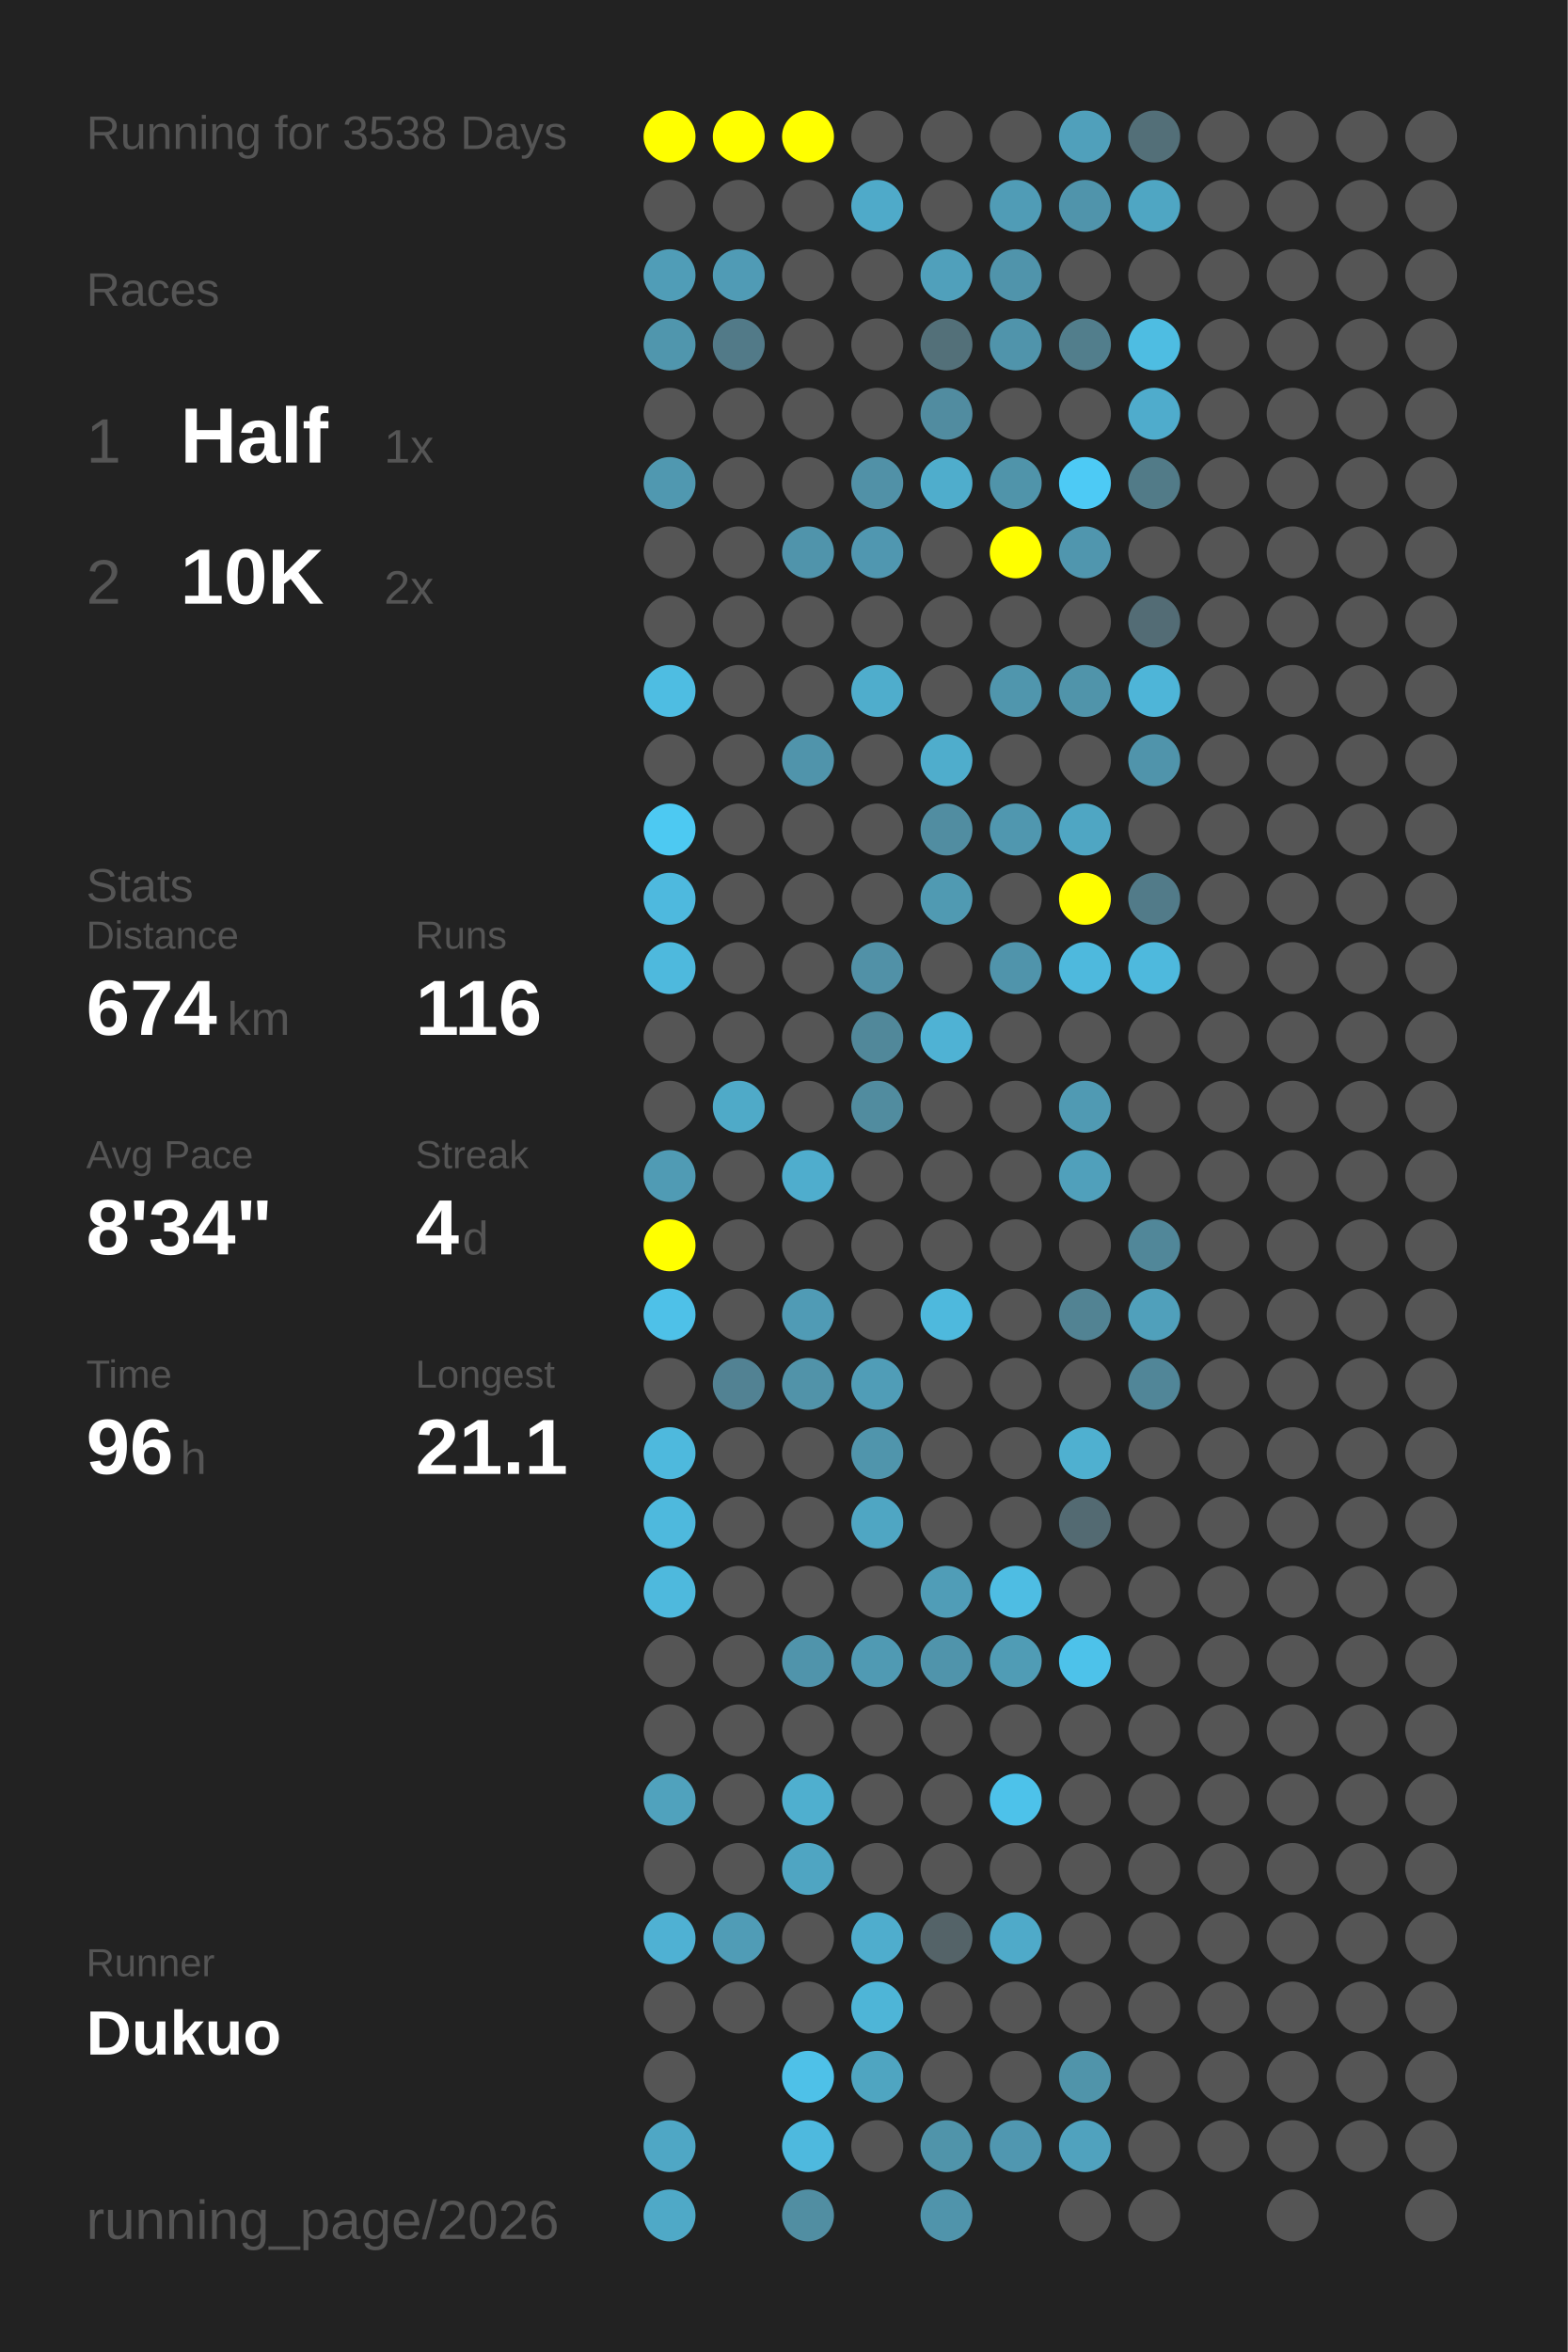
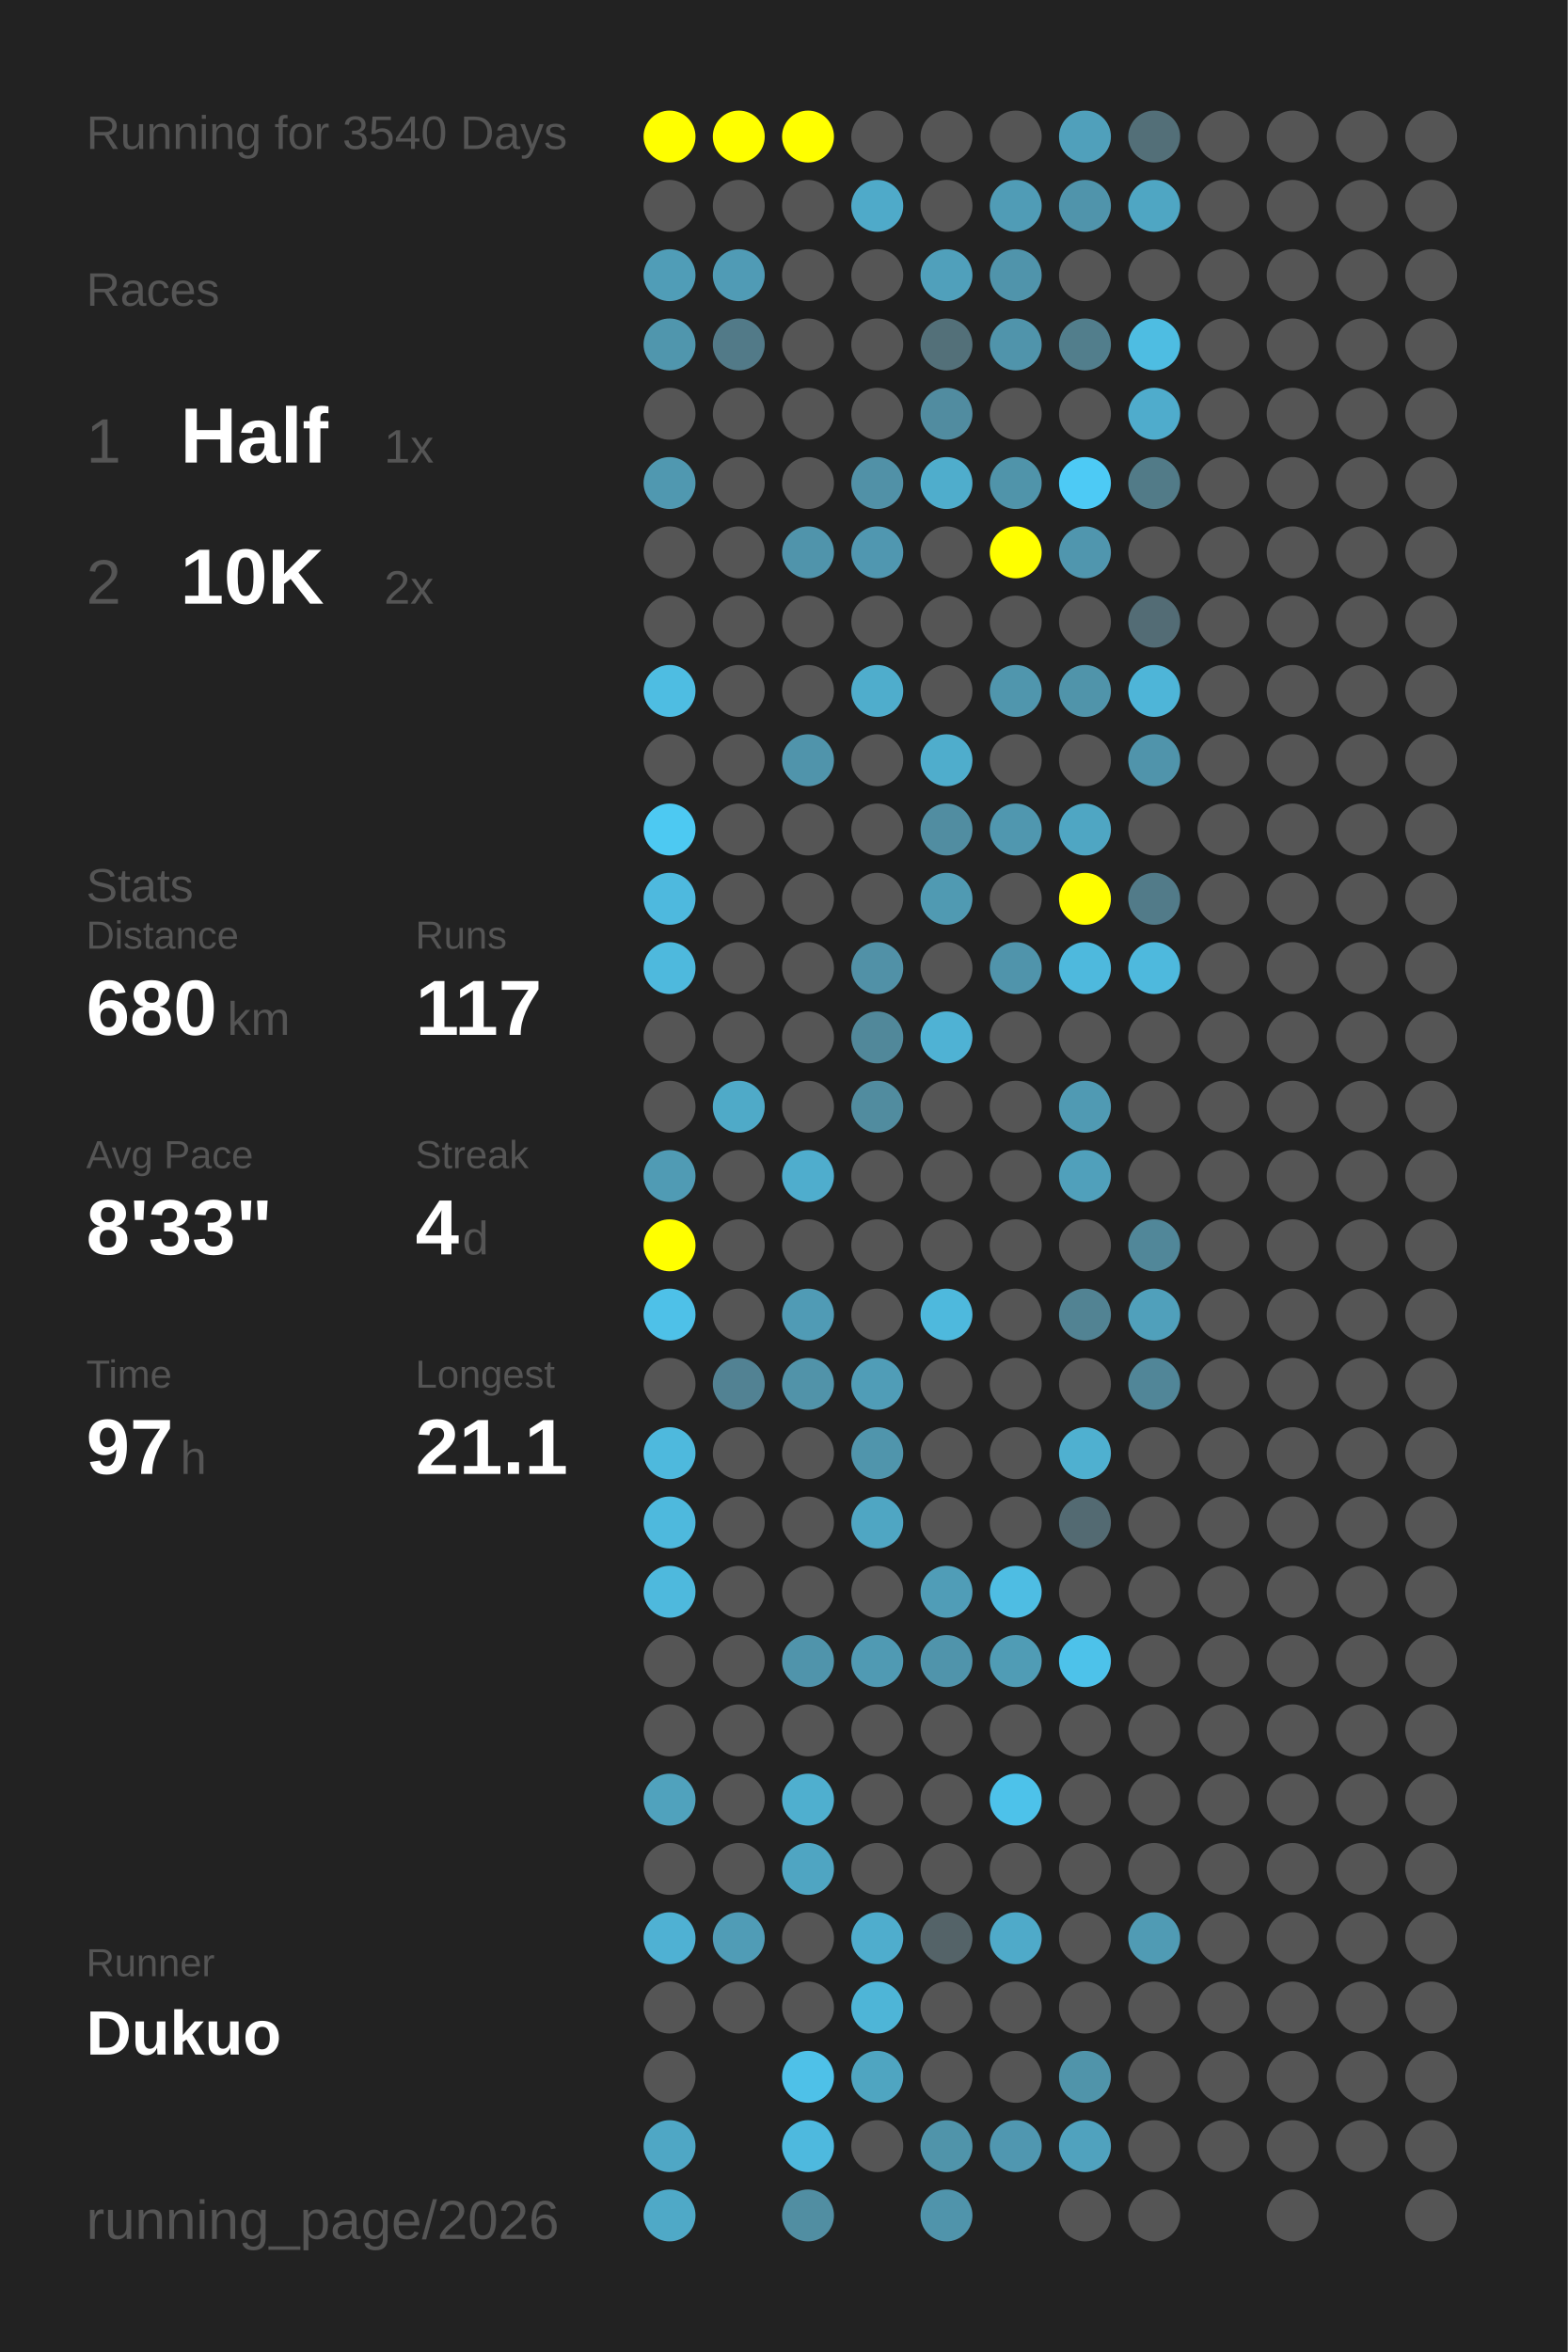
<svg xmlns="http://www.w3.org/2000/svg" baseProfile="full" height="300mm" version="1.1" viewBox="0,0,200,300" width="200mm">
  <defs />
  <rect fill="#222222" height="300" width="200" x="0" y="0" />
-   <text fill="#555555" style="font-size:6px; font-family:Arial;" x="11" y="19">Running for 3538 Days</text>
+   <text fill="#555555" style="font-size:6px; font-family:Arial;" x="11" y="19">Running for 3540 Days</text>
  <text fill="#555555" style="font-size:6px; font-family:Arial;" x="11" y="39">Races</text>
  <text fill="#555555" style="font-size:8px; font-family:Arial;" x="11" y="59">1</text>
  <text fill="#FFFFFF" style="font-size:10px; font-family:Arial; font-weight:bold;" x="23" y="59">Half</text>
  <text fill="#555555" style="font-size:6px; font-family:Arial;" x="49" y="59">1x</text>
  <text fill="#555555" style="font-size:8px; font-family:Arial;" x="11" y="77">2</text>
  <text fill="#FFFFFF" style="font-size:10px; font-family:Arial; font-weight:bold;" x="23" y="77">10K</text>
  <text fill="#555555" style="font-size:6px; font-family:Arial;" x="49" y="77">2x</text>
  <text fill="#555555" style="font-size:6px; font-family:Arial;" x="11" y="115">Stats</text>
  <text fill="#555555" style="font-size:5px; font-family:Arial;" x="11" y="121">Distance</text>
-   <text fill="#FFFFFF" style="font-size:10px; font-family:Arial; font-weight:bold;" x="11" y="132">674</text>
+   <text fill="#FFFFFF" style="font-size:10px; font-family:Arial; font-weight:bold;" x="11" y="132">680</text>
  <text fill="#555555" style="font-size:6px; font-family:Arial;" x="29" y="132">km</text>
  <text fill="#555555" style="font-size:5px; font-family:Arial;" x="53" y="121">Runs</text>
-   <text fill="#FFFFFF" style="font-size:10px; font-family:Arial; font-weight:bold;" x="53" y="132">116</text>
+   <text fill="#FFFFFF" style="font-size:10px; font-family:Arial; font-weight:bold;" x="53" y="132">117</text>
  <text fill="#555555" style="font-size:5px; font-family:Arial;" x="11" y="149">Avg Pace</text>
-   <text fill="#FFFFFF" style="font-size:10px; font-family:Arial; font-weight:bold;" x="11" y="160">8'34"</text>
+   <text fill="#FFFFFF" style="font-size:10px; font-family:Arial; font-weight:bold;" x="11" y="160">8'33"</text>
  <text fill="#555555" style="font-size:5px; font-family:Arial;" x="53" y="149">Streak</text>
  <text fill="#FFFFFF" style="font-size:10px; font-family:Arial; font-weight:bold;" x="53" y="160">4</text>
  <text fill="#555555" style="font-size:6px; font-family:Arial;" x="59" y="160">d</text>
  <text fill="#555555" style="font-size:5px; font-family:Arial;" x="11" y="177">Time</text>
-   <text fill="#FFFFFF" style="font-size:10px; font-family:Arial; font-weight:bold;" x="11" y="188">96</text>
+   <text fill="#FFFFFF" style="font-size:10px; font-family:Arial; font-weight:bold;" x="11" y="188">97</text>
  <text fill="#555555" style="font-size:6px; font-family:Arial;" x="23" y="188">h</text>
  <text fill="#555555" style="font-size:5px; font-family:Arial;" x="53" y="177">Longest</text>
  <text fill="#FFFFFF" style="font-size:10px; font-family:Arial; font-weight:bold;" x="53" y="188">21.1</text>
  <text fill="#555555" style="font-size:5px; font-family:Arial;" x="11" y="252.065">Runner</text>
  <text fill="#FFFFFF" style="font-size:8px; font-family:Arial; font-weight:bold;" x="11" y="262.065">Dukuo</text>
  <text fill="#555555" style="font-size:7px; font-family:Arial;" x="11" y="285.581">running_page/2026</text>
  <circle cx="85.417" cy="17.419" fill="#FFFF00" r="3.312" />
  <circle cx="85.417" cy="26.258" fill="#555555" r="3.312" />
  <circle cx="85.417" cy="35.097" fill="#509db7" r="3.312" />
  <circle cx="85.417" cy="43.935" fill="#5096ad" r="3.312" />
  <circle cx="85.417" cy="52.774" fill="#555555" r="3.312" />
  <circle cx="85.417" cy="61.613" fill="#5098b0" r="3.312" />
  <circle cx="85.417" cy="70.452" fill="#555555" r="3.312" />
  <circle cx="85.417" cy="79.29" fill="#555555" r="3.312" />
  <circle cx="85.417" cy="88.129" fill="#4ebde2" r="3.312" />
  <circle cx="85.417" cy="96.968" fill="#555555" r="3.312" />
  <circle cx="85.417" cy="105.806" fill="#4dc9f2" r="3.312" />
  <circle cx="85.417" cy="114.645" fill="#4eb9de" r="3.312" />
  <circle cx="85.417" cy="123.484" fill="#4eb9dd" r="3.312" />
  <circle cx="85.417" cy="132.323" fill="#555555" r="3.312" />
  <circle cx="85.417" cy="141.161" fill="#555555" r="3.312" />
  <circle cx="85.417" cy="150" fill="#509bb4" r="3.312" />
  <circle cx="85.417" cy="158.839" fill="#FFFF00" r="3.312" />
  <circle cx="85.417" cy="167.677" fill="#4ec1e8" r="3.312" />
  <circle cx="85.417" cy="176.516" fill="#555555" r="3.312" />
  <circle cx="85.417" cy="185.355" fill="#4eb9dd" r="3.312" />
  <circle cx="85.417" cy="194.194" fill="#4eb9dd" r="3.312" />
  <circle cx="85.417" cy="203.032" fill="#4eb9dd" r="3.312" />
  <circle cx="85.417" cy="211.871" fill="#555555" r="3.312" />
  <circle cx="85.417" cy="220.71" fill="#555555" r="3.312" />
  <circle cx="85.417" cy="229.548" fill="#50a2bd" r="3.312" />
  <circle cx="85.417" cy="238.387" fill="#555555" r="3.312" />
  <circle cx="85.417" cy="247.226" fill="#4fb1d3" r="3.312" />
  <circle cx="85.417" cy="256.065" fill="#555555" r="3.312" />
  <circle cx="85.417" cy="264.903" fill="#555555" r="3.312" />
  <circle cx="85.417" cy="273.742" fill="#4fa7c5" r="3.312" />
  <circle cx="85.417" cy="282.581" fill="#4fa9c7" r="3.312" />
  <circle cx="94.25" cy="17.419" fill="#FFFF00" r="3.312" />
  <circle cx="94.25" cy="26.258" fill="#555555" r="3.312" />
  <circle cx="94.25" cy="35.097" fill="#509bb5" r="3.312" />
  <circle cx="94.25" cy="43.935" fill="#527a88" r="3.312" />
  <circle cx="94.25" cy="52.774" fill="#555555" r="3.312" />
  <circle cx="94.25" cy="61.613" fill="#555555" r="3.312" />
  <circle cx="94.25" cy="70.452" fill="#555555" r="3.312" />
  <circle cx="94.25" cy="79.29" fill="#555555" r="3.312" />
  <circle cx="94.25" cy="88.129" fill="#555555" r="3.312" />
  <circle cx="94.25" cy="96.968" fill="#555555" r="3.312" />
  <circle cx="94.25" cy="105.806" fill="#555555" r="3.312" />
  <circle cx="94.25" cy="114.645" fill="#555555" r="3.312" />
  <circle cx="94.25" cy="123.484" fill="#555555" r="3.312" />
  <circle cx="94.25" cy="132.323" fill="#555555" r="3.312" />
  <circle cx="94.25" cy="141.161" fill="#4faac8" r="3.312" />
  <circle cx="94.25" cy="150" fill="#555555" r="3.312" />
  <circle cx="94.25" cy="158.839" fill="#555555" r="3.312" />
  <circle cx="94.25" cy="167.677" fill="#555555" r="3.312" />
  <circle cx="94.25" cy="176.516" fill="#528293" r="3.312" />
  <circle cx="94.25" cy="185.355" fill="#555555" r="3.312" />
  <circle cx="94.25" cy="194.194" fill="#555555" r="3.312" />
  <circle cx="94.25" cy="203.032" fill="#555555" r="3.312" />
  <circle cx="94.25" cy="211.871" fill="#555555" r="3.312" />
  <circle cx="94.25" cy="220.71" fill="#555555" r="3.312" />
  <circle cx="94.25" cy="229.548" fill="#555555" r="3.312" />
  <circle cx="94.25" cy="238.387" fill="#555555" r="3.312" />
  <circle cx="94.25" cy="247.226" fill="#509cb6" r="3.312" />
  <circle cx="94.25" cy="256.065" fill="#555555" r="3.312" />
  <circle cx="103.083" cy="17.419" fill="#FFFF00" r="3.312" />
  <circle cx="103.083" cy="26.258" fill="#555555" r="3.312" />
  <circle cx="103.083" cy="35.097" fill="#555555" r="3.312" />
  <circle cx="103.083" cy="43.935" fill="#555555" r="3.312" />
  <circle cx="103.083" cy="52.774" fill="#555555" r="3.312" />
  <circle cx="103.083" cy="61.613" fill="#555555" r="3.312" />
  <circle cx="103.083" cy="70.452" fill="#5094ab" r="3.312" />
  <circle cx="103.083" cy="79.29" fill="#555555" r="3.312" />
  <circle cx="103.083" cy="88.129" fill="#555555" r="3.312" />
  <circle cx="103.083" cy="96.968" fill="#5094ab" r="3.312" />
  <circle cx="103.083" cy="105.806" fill="#555555" r="3.312" />
  <circle cx="103.083" cy="114.645" fill="#555555" r="3.312" />
  <circle cx="103.083" cy="123.484" fill="#555555" r="3.312" />
  <circle cx="103.083" cy="132.323" fill="#555555" r="3.312" />
  <circle cx="103.083" cy="141.161" fill="#555555" r="3.312" />
  <circle cx="103.083" cy="150" fill="#4fadcd" r="3.312" />
  <circle cx="103.083" cy="158.839" fill="#555555" r="3.312" />
  <circle cx="103.083" cy="167.677" fill="#509bb5" r="3.312" />
  <circle cx="103.083" cy="176.516" fill="#5193a9" r="3.312" />
  <circle cx="103.083" cy="185.355" fill="#555555" r="3.312" />
  <circle cx="103.083" cy="194.194" fill="#555555" r="3.312" />
  <circle cx="103.083" cy="203.032" fill="#555555" r="3.312" />
  <circle cx="103.083" cy="211.871" fill="#5094ab" r="3.312" />
  <circle cx="103.083" cy="220.71" fill="#555555" r="3.312" />
  <circle cx="103.083" cy="229.548" fill="#4fafcf" r="3.312" />
  <circle cx="103.083" cy="238.387" fill="#4fa5c2" r="3.312" />
  <circle cx="103.083" cy="247.226" fill="#555555" r="3.312" />
  <circle cx="103.083" cy="256.065" fill="#555555" r="3.312" />
  <circle cx="103.083" cy="264.903" fill="#4ec1e8" r="3.312" />
  <circle cx="103.083" cy="273.742" fill="#4eb9de" r="3.312" />
  <circle cx="103.083" cy="282.581" fill="#518ea2" r="3.312" />
  <circle cx="111.917" cy="17.419" fill="#555555" r="3.312" />
  <circle cx="111.917" cy="26.258" fill="#4faac9" r="3.312" />
  <circle cx="111.917" cy="35.097" fill="#555555" r="3.312" />
  <circle cx="111.917" cy="43.935" fill="#555555" r="3.312" />
  <circle cx="111.917" cy="52.774" fill="#555555" r="3.312" />
  <circle cx="111.917" cy="61.613" fill="#5191a7" r="3.312" />
  <circle cx="111.917" cy="70.452" fill="#5097b0" r="3.312" />
  <circle cx="111.917" cy="79.29" fill="#555555" r="3.312" />
  <circle cx="111.917" cy="88.129" fill="#4fadcc" r="3.312" />
  <circle cx="111.917" cy="96.968" fill="#555555" r="3.312" />
  <circle cx="111.917" cy="105.806" fill="#555555" r="3.312" />
  <circle cx="111.917" cy="114.645" fill="#555555" r="3.312" />
  <circle cx="111.917" cy="123.484" fill="#5191a7" r="3.312" />
  <circle cx="111.917" cy="132.323" fill="#51889a" r="3.312" />
  <circle cx="111.917" cy="141.161" fill="#518c9f" r="3.312" />
  <circle cx="111.917" cy="150" fill="#555555" r="3.312" />
  <circle cx="111.917" cy="158.839" fill="#555555" r="3.312" />
  <circle cx="111.917" cy="167.677" fill="#555555" r="3.312" />
  <circle cx="111.917" cy="176.516" fill="#509db7" r="3.312" />
  <circle cx="111.917" cy="185.355" fill="#5095ac" r="3.312" />
  <circle cx="111.917" cy="194.194" fill="#4fa6c3" r="3.312" />
  <circle cx="111.917" cy="203.032" fill="#555555" r="3.312" />
  <circle cx="111.917" cy="211.871" fill="#509ab3" r="3.312" />
  <circle cx="111.917" cy="220.71" fill="#555555" r="3.312" />
  <circle cx="111.917" cy="229.548" fill="#555555" r="3.312" />
  <circle cx="111.917" cy="238.387" fill="#555555" r="3.312" />
  <circle cx="111.917" cy="247.226" fill="#4fadcd" r="3.312" />
  <circle cx="111.917" cy="256.065" fill="#4eb5d7" r="3.312" />
  <circle cx="111.917" cy="264.903" fill="#4fa5c1" r="3.312" />
  <circle cx="111.917" cy="273.742" fill="#555555" r="3.312" />
  <circle cx="120.75" cy="17.419" fill="#555555" r="3.312" />
  <circle cx="120.75" cy="26.258" fill="#555555" r="3.312" />
  <circle cx="120.75" cy="35.097" fill="#50a0bb" r="3.312" />
  <circle cx="120.75" cy="43.935" fill="#537079" r="3.312" />
  <circle cx="120.75" cy="52.774" fill="#518ca0" r="3.312" />
  <circle cx="120.75" cy="61.613" fill="#4fadcc" r="3.312" />
  <circle cx="120.75" cy="70.452" fill="#555555" r="3.312" />
  <circle cx="120.75" cy="79.29" fill="#555555" r="3.312" />
  <circle cx="120.75" cy="88.129" fill="#555555" r="3.312" />
  <circle cx="120.75" cy="96.968" fill="#4fadcc" r="3.312" />
  <circle cx="120.75" cy="105.806" fill="#518da1" r="3.312" />
  <circle cx="120.75" cy="114.645" fill="#509ab2" r="3.312" />
  <circle cx="120.75" cy="123.484" fill="#555555" r="3.312" />
  <circle cx="120.75" cy="132.323" fill="#4fb2d4" r="3.312" />
  <circle cx="120.75" cy="141.161" fill="#555555" r="3.312" />
  <circle cx="120.75" cy="150" fill="#555555" r="3.312" />
  <circle cx="120.75" cy="158.839" fill="#555555" r="3.312" />
  <circle cx="120.75" cy="167.677" fill="#4eb9dd" r="3.312" />
  <circle cx="120.75" cy="176.516" fill="#555555" r="3.312" />
  <circle cx="120.75" cy="185.355" fill="#555555" r="3.312" />
  <circle cx="120.75" cy="194.194" fill="#555555" r="3.312" />
  <circle cx="120.75" cy="203.032" fill="#509db7" r="3.312" />
  <circle cx="120.75" cy="211.871" fill="#5094ab" r="3.312" />
  <circle cx="120.75" cy="220.71" fill="#555555" r="3.312" />
  <circle cx="120.75" cy="229.548" fill="#555555" r="3.312" />
  <circle cx="120.75" cy="238.387" fill="#555555" r="3.312" />
  <circle cx="120.75" cy="247.226" fill="#546368" r="3.312" />
  <circle cx="120.75" cy="256.065" fill="#555555" r="3.312" />
  <circle cx="120.75" cy="264.903" fill="#555555" r="3.312" />
  <circle cx="120.75" cy="273.742" fill="#5094aa" r="3.312" />
  <circle cx="120.75" cy="282.581" fill="#5094ab" r="3.312" />
  <circle cx="129.583" cy="17.419" fill="#555555" r="3.312" />
  <circle cx="129.583" cy="26.258" fill="#509cb6" r="3.312" />
  <circle cx="129.583" cy="35.097" fill="#5094ab" r="3.312" />
  <circle cx="129.583" cy="43.935" fill="#5094ab" r="3.312" />
  <circle cx="129.583" cy="52.774" fill="#555555" r="3.312" />
  <circle cx="129.583" cy="61.613" fill="#5094aa" r="3.312" />
  <circle cx="129.583" cy="70.452" fill="#FFFF00" r="3.312" />
  <circle cx="129.583" cy="79.29" fill="#555555" r="3.312" />
  <circle cx="129.583" cy="88.129" fill="#5096ad" r="3.312" />
  <circle cx="129.583" cy="96.968" fill="#555555" r="3.312" />
  <circle cx="129.583" cy="105.806" fill="#5097af" r="3.312" />
  <circle cx="129.583" cy="114.645" fill="#555555" r="3.312" />
  <circle cx="129.583" cy="123.484" fill="#5094ab" r="3.312" />
  <circle cx="129.583" cy="132.323" fill="#555555" r="3.312" />
  <circle cx="129.583" cy="141.161" fill="#555555" r="3.312" />
  <circle cx="129.583" cy="150" fill="#555555" r="3.312" />
  <circle cx="129.583" cy="158.839" fill="#555555" r="3.312" />
  <circle cx="129.583" cy="167.677" fill="#555555" r="3.312" />
  <circle cx="129.583" cy="176.516" fill="#555555" r="3.312" />
  <circle cx="129.583" cy="185.355" fill="#555555" r="3.312" />
  <circle cx="129.583" cy="194.194" fill="#555555" r="3.312" />
  <circle cx="129.583" cy="203.032" fill="#4ebde3" r="3.312" />
  <circle cx="129.583" cy="211.871" fill="#509cb5" r="3.312" />
  <circle cx="129.583" cy="220.71" fill="#555555" r="3.312" />
  <circle cx="129.583" cy="229.548" fill="#4dc2ea" r="3.312" />
  <circle cx="129.583" cy="238.387" fill="#555555" r="3.312" />
  <circle cx="129.583" cy="247.226" fill="#4faac9" r="3.312" />
  <circle cx="129.583" cy="256.065" fill="#555555" r="3.312" />
  <circle cx="129.583" cy="264.903" fill="#555555" r="3.312" />
  <circle cx="129.583" cy="273.742" fill="#5097b0" r="3.312" />
  <circle cx="138.417" cy="17.419" fill="#50a0bb" r="3.312" />
  <circle cx="138.417" cy="26.258" fill="#5094ab" r="3.312" />
  <circle cx="138.417" cy="35.097" fill="#555555" r="3.312" />
  <circle cx="138.417" cy="43.935" fill="#527e8c" r="3.312" />
  <circle cx="138.417" cy="52.774" fill="#555555" r="3.312" />
  <circle cx="138.417" cy="61.613" fill="#4dcaf5" r="3.312" />
  <circle cx="138.417" cy="70.452" fill="#5096ae" r="3.312" />
  <circle cx="138.417" cy="79.29" fill="#555555" r="3.312" />
  <circle cx="138.417" cy="88.129" fill="#5094aa" r="3.312" />
  <circle cx="138.417" cy="96.968" fill="#555555" r="3.312" />
  <circle cx="138.417" cy="105.806" fill="#4fa6c3" r="3.312" />
  <circle cx="138.417" cy="114.645" fill="#FFFF00" r="3.312" />
  <circle cx="138.417" cy="123.484" fill="#4eb9dd" r="3.312" />
  <circle cx="138.417" cy="132.323" fill="#555555" r="3.312" />
  <circle cx="138.417" cy="141.161" fill="#509ab3" r="3.312" />
  <circle cx="138.417" cy="150" fill="#50a0bb" r="3.312" />
  <circle cx="138.417" cy="158.839" fill="#555555" r="3.312" />
  <circle cx="138.417" cy="167.677" fill="#528393" r="3.312" />
  <circle cx="138.417" cy="176.516" fill="#555555" r="3.312" />
  <circle cx="138.417" cy="185.355" fill="#4fb0d0" r="3.312" />
  <circle cx="138.417" cy="194.194" fill="#536a72" r="3.312" />
  <circle cx="138.417" cy="203.032" fill="#555555" r="3.312" />
  <circle cx="138.417" cy="211.871" fill="#4dc2ea" r="3.312" />
  <circle cx="138.417" cy="220.71" fill="#555555" r="3.312" />
  <circle cx="138.417" cy="229.548" fill="#555555" r="3.312" />
  <circle cx="138.417" cy="238.387" fill="#555555" r="3.312" />
  <circle cx="138.417" cy="247.226" fill="#555555" r="3.312" />
  <circle cx="138.417" cy="256.065" fill="#555555" r="3.312" />
  <circle cx="138.417" cy="264.903" fill="#5094aa" r="3.312" />
  <circle cx="138.417" cy="273.742" fill="#50a2be" r="3.312" />
  <circle cx="138.417" cy="282.581" fill="#555555" r="3.312" />
  <circle cx="147.25" cy="17.419" fill="#536f78" r="3.312" />
  <circle cx="147.25" cy="26.258" fill="#4fa6c3" r="3.312" />
  <circle cx="147.25" cy="35.097" fill="#555555" r="3.312" />
  <circle cx="147.25" cy="43.935" fill="#4ebde2" r="3.312" />
  <circle cx="147.25" cy="52.774" fill="#4faccc" r="3.312" />
  <circle cx="147.25" cy="61.613" fill="#527b88" r="3.312" />
  <circle cx="147.25" cy="70.452" fill="#555555" r="3.312" />
  <circle cx="147.25" cy="79.29" fill="#536c75" r="3.312" />
  <circle cx="147.25" cy="88.129" fill="#4eb5d8" r="3.312" />
  <circle cx="147.25" cy="96.968" fill="#5094ab" r="3.312" />
  <circle cx="147.25" cy="105.806" fill="#555555" r="3.312" />
  <circle cx="147.25" cy="114.645" fill="#527b89" r="3.312" />
  <circle cx="147.25" cy="123.484" fill="#4eb9dd" r="3.312" />
  <circle cx="147.25" cy="132.323" fill="#555555" r="3.312" />
  <circle cx="147.25" cy="141.161" fill="#555555" r="3.312" />
  <circle cx="147.25" cy="150" fill="#555555" r="3.312" />
  <circle cx="147.25" cy="158.839" fill="#518799" r="3.312" />
  <circle cx="147.25" cy="167.677" fill="#50a0bb" r="3.312" />
  <circle cx="147.25" cy="176.516" fill="#518698" r="3.312" />
  <circle cx="147.25" cy="185.355" fill="#555555" r="3.312" />
  <circle cx="147.25" cy="194.194" fill="#555555" r="3.312" />
  <circle cx="147.25" cy="203.032" fill="#555555" r="3.312" />
  <circle cx="147.25" cy="211.871" fill="#555555" r="3.312" />
  <circle cx="147.25" cy="220.71" fill="#555555" r="3.312" />
  <circle cx="147.25" cy="229.548" fill="#555555" r="3.312" />
  <circle cx="147.25" cy="238.387" fill="#555555" r="3.312" />
-   <circle cx="147.25" cy="247.226" fill="#555555" r="3.312" />
+   <circle cx="147.25" cy="247.226" fill="#509bb4" r="3.312" />
  <circle cx="147.25" cy="256.065" fill="#555555" r="3.312" />
  <circle cx="147.25" cy="264.903" fill="#555555" r="3.312" />
  <circle cx="147.25" cy="273.742" fill="#555555" r="3.312" />
  <circle cx="147.25" cy="282.581" fill="#555555" r="3.312" />
  <circle cx="156.083" cy="17.419" fill="#555555" r="3.312" />
  <circle cx="156.083" cy="26.258" fill="#555555" r="3.312" />
  <circle cx="156.083" cy="35.097" fill="#555555" r="3.312" />
  <circle cx="156.083" cy="43.935" fill="#555555" r="3.312" />
  <circle cx="156.083" cy="52.774" fill="#555555" r="3.312" />
  <circle cx="156.083" cy="61.613" fill="#555555" r="3.312" />
  <circle cx="156.083" cy="70.452" fill="#555555" r="3.312" />
  <circle cx="156.083" cy="79.29" fill="#555555" r="3.312" />
  <circle cx="156.083" cy="88.129" fill="#555555" r="3.312" />
  <circle cx="156.083" cy="96.968" fill="#555555" r="3.312" />
  <circle cx="156.083" cy="105.806" fill="#555555" r="3.312" />
  <circle cx="156.083" cy="114.645" fill="#555555" r="3.312" />
  <circle cx="156.083" cy="123.484" fill="#555555" r="3.312" />
  <circle cx="156.083" cy="132.323" fill="#555555" r="3.312" />
  <circle cx="156.083" cy="141.161" fill="#555555" r="3.312" />
  <circle cx="156.083" cy="150" fill="#555555" r="3.312" />
  <circle cx="156.083" cy="158.839" fill="#555555" r="3.312" />
  <circle cx="156.083" cy="167.677" fill="#555555" r="3.312" />
  <circle cx="156.083" cy="176.516" fill="#555555" r="3.312" />
  <circle cx="156.083" cy="185.355" fill="#555555" r="3.312" />
  <circle cx="156.083" cy="194.194" fill="#555555" r="3.312" />
  <circle cx="156.083" cy="203.032" fill="#555555" r="3.312" />
  <circle cx="156.083" cy="211.871" fill="#555555" r="3.312" />
  <circle cx="156.083" cy="220.71" fill="#555555" r="3.312" />
  <circle cx="156.083" cy="229.548" fill="#555555" r="3.312" />
  <circle cx="156.083" cy="238.387" fill="#555555" r="3.312" />
  <circle cx="156.083" cy="247.226" fill="#555555" r="3.312" />
  <circle cx="156.083" cy="256.065" fill="#555555" r="3.312" />
  <circle cx="156.083" cy="264.903" fill="#555555" r="3.312" />
  <circle cx="156.083" cy="273.742" fill="#555555" r="3.312" />
  <circle cx="164.917" cy="17.419" fill="#555555" r="3.312" />
  <circle cx="164.917" cy="26.258" fill="#555555" r="3.312" />
  <circle cx="164.917" cy="35.097" fill="#555555" r="3.312" />
  <circle cx="164.917" cy="43.935" fill="#555555" r="3.312" />
  <circle cx="164.917" cy="52.774" fill="#555555" r="3.312" />
  <circle cx="164.917" cy="61.613" fill="#555555" r="3.312" />
  <circle cx="164.917" cy="70.452" fill="#555555" r="3.312" />
  <circle cx="164.917" cy="79.29" fill="#555555" r="3.312" />
  <circle cx="164.917" cy="88.129" fill="#555555" r="3.312" />
  <circle cx="164.917" cy="96.968" fill="#555555" r="3.312" />
  <circle cx="164.917" cy="105.806" fill="#555555" r="3.312" />
  <circle cx="164.917" cy="114.645" fill="#555555" r="3.312" />
  <circle cx="164.917" cy="123.484" fill="#555555" r="3.312" />
  <circle cx="164.917" cy="132.323" fill="#555555" r="3.312" />
  <circle cx="164.917" cy="141.161" fill="#555555" r="3.312" />
  <circle cx="164.917" cy="150" fill="#555555" r="3.312" />
  <circle cx="164.917" cy="158.839" fill="#555555" r="3.312" />
  <circle cx="164.917" cy="167.677" fill="#555555" r="3.312" />
  <circle cx="164.917" cy="176.516" fill="#555555" r="3.312" />
  <circle cx="164.917" cy="185.355" fill="#555555" r="3.312" />
  <circle cx="164.917" cy="194.194" fill="#555555" r="3.312" />
  <circle cx="164.917" cy="203.032" fill="#555555" r="3.312" />
  <circle cx="164.917" cy="211.871" fill="#555555" r="3.312" />
  <circle cx="164.917" cy="220.71" fill="#555555" r="3.312" />
  <circle cx="164.917" cy="229.548" fill="#555555" r="3.312" />
  <circle cx="164.917" cy="238.387" fill="#555555" r="3.312" />
  <circle cx="164.917" cy="247.226" fill="#555555" r="3.312" />
  <circle cx="164.917" cy="256.065" fill="#555555" r="3.312" />
  <circle cx="164.917" cy="264.903" fill="#555555" r="3.312" />
  <circle cx="164.917" cy="273.742" fill="#555555" r="3.312" />
  <circle cx="164.917" cy="282.581" fill="#555555" r="3.312" />
  <circle cx="173.75" cy="17.419" fill="#555555" r="3.312" />
  <circle cx="173.75" cy="26.258" fill="#555555" r="3.312" />
  <circle cx="173.75" cy="35.097" fill="#555555" r="3.312" />
  <circle cx="173.75" cy="43.935" fill="#555555" r="3.312" />
  <circle cx="173.75" cy="52.774" fill="#555555" r="3.312" />
  <circle cx="173.75" cy="61.613" fill="#555555" r="3.312" />
  <circle cx="173.75" cy="70.452" fill="#555555" r="3.312" />
  <circle cx="173.75" cy="79.29" fill="#555555" r="3.312" />
  <circle cx="173.75" cy="88.129" fill="#555555" r="3.312" />
  <circle cx="173.75" cy="96.968" fill="#555555" r="3.312" />
  <circle cx="173.75" cy="105.806" fill="#555555" r="3.312" />
  <circle cx="173.75" cy="114.645" fill="#555555" r="3.312" />
  <circle cx="173.75" cy="123.484" fill="#555555" r="3.312" />
  <circle cx="173.75" cy="132.323" fill="#555555" r="3.312" />
  <circle cx="173.75" cy="141.161" fill="#555555" r="3.312" />
  <circle cx="173.75" cy="150" fill="#555555" r="3.312" />
  <circle cx="173.75" cy="158.839" fill="#555555" r="3.312" />
  <circle cx="173.75" cy="167.677" fill="#555555" r="3.312" />
  <circle cx="173.75" cy="176.516" fill="#555555" r="3.312" />
  <circle cx="173.75" cy="185.355" fill="#555555" r="3.312" />
  <circle cx="173.75" cy="194.194" fill="#555555" r="3.312" />
  <circle cx="173.75" cy="203.032" fill="#555555" r="3.312" />
  <circle cx="173.75" cy="211.871" fill="#555555" r="3.312" />
  <circle cx="173.75" cy="220.71" fill="#555555" r="3.312" />
  <circle cx="173.75" cy="229.548" fill="#555555" r="3.312" />
  <circle cx="173.75" cy="238.387" fill="#555555" r="3.312" />
  <circle cx="173.75" cy="247.226" fill="#555555" r="3.312" />
  <circle cx="173.75" cy="256.065" fill="#555555" r="3.312" />
  <circle cx="173.75" cy="264.903" fill="#555555" r="3.312" />
  <circle cx="173.75" cy="273.742" fill="#555555" r="3.312" />
  <circle cx="182.583" cy="17.419" fill="#555555" r="3.312" />
  <circle cx="182.583" cy="26.258" fill="#555555" r="3.312" />
  <circle cx="182.583" cy="35.097" fill="#555555" r="3.312" />
  <circle cx="182.583" cy="43.935" fill="#555555" r="3.312" />
  <circle cx="182.583" cy="52.774" fill="#555555" r="3.312" />
  <circle cx="182.583" cy="61.613" fill="#555555" r="3.312" />
  <circle cx="182.583" cy="70.452" fill="#555555" r="3.312" />
  <circle cx="182.583" cy="79.29" fill="#555555" r="3.312" />
  <circle cx="182.583" cy="88.129" fill="#555555" r="3.312" />
  <circle cx="182.583" cy="96.968" fill="#555555" r="3.312" />
  <circle cx="182.583" cy="105.806" fill="#555555" r="3.312" />
  <circle cx="182.583" cy="114.645" fill="#555555" r="3.312" />
  <circle cx="182.583" cy="123.484" fill="#555555" r="3.312" />
  <circle cx="182.583" cy="132.323" fill="#555555" r="3.312" />
  <circle cx="182.583" cy="141.161" fill="#555555" r="3.312" />
  <circle cx="182.583" cy="150" fill="#555555" r="3.312" />
  <circle cx="182.583" cy="158.839" fill="#555555" r="3.312" />
  <circle cx="182.583" cy="167.677" fill="#555555" r="3.312" />
  <circle cx="182.583" cy="176.516" fill="#555555" r="3.312" />
  <circle cx="182.583" cy="185.355" fill="#555555" r="3.312" />
  <circle cx="182.583" cy="194.194" fill="#555555" r="3.312" />
  <circle cx="182.583" cy="203.032" fill="#555555" r="3.312" />
  <circle cx="182.583" cy="211.871" fill="#555555" r="3.312" />
  <circle cx="182.583" cy="220.71" fill="#555555" r="3.312" />
  <circle cx="182.583" cy="229.548" fill="#555555" r="3.312" />
  <circle cx="182.583" cy="238.387" fill="#555555" r="3.312" />
  <circle cx="182.583" cy="247.226" fill="#555555" r="3.312" />
  <circle cx="182.583" cy="256.065" fill="#555555" r="3.312" />
  <circle cx="182.583" cy="264.903" fill="#555555" r="3.312" />
  <circle cx="182.583" cy="273.742" fill="#555555" r="3.312" />
  <circle cx="182.583" cy="282.581" fill="#555555" r="3.312" />
</svg>
